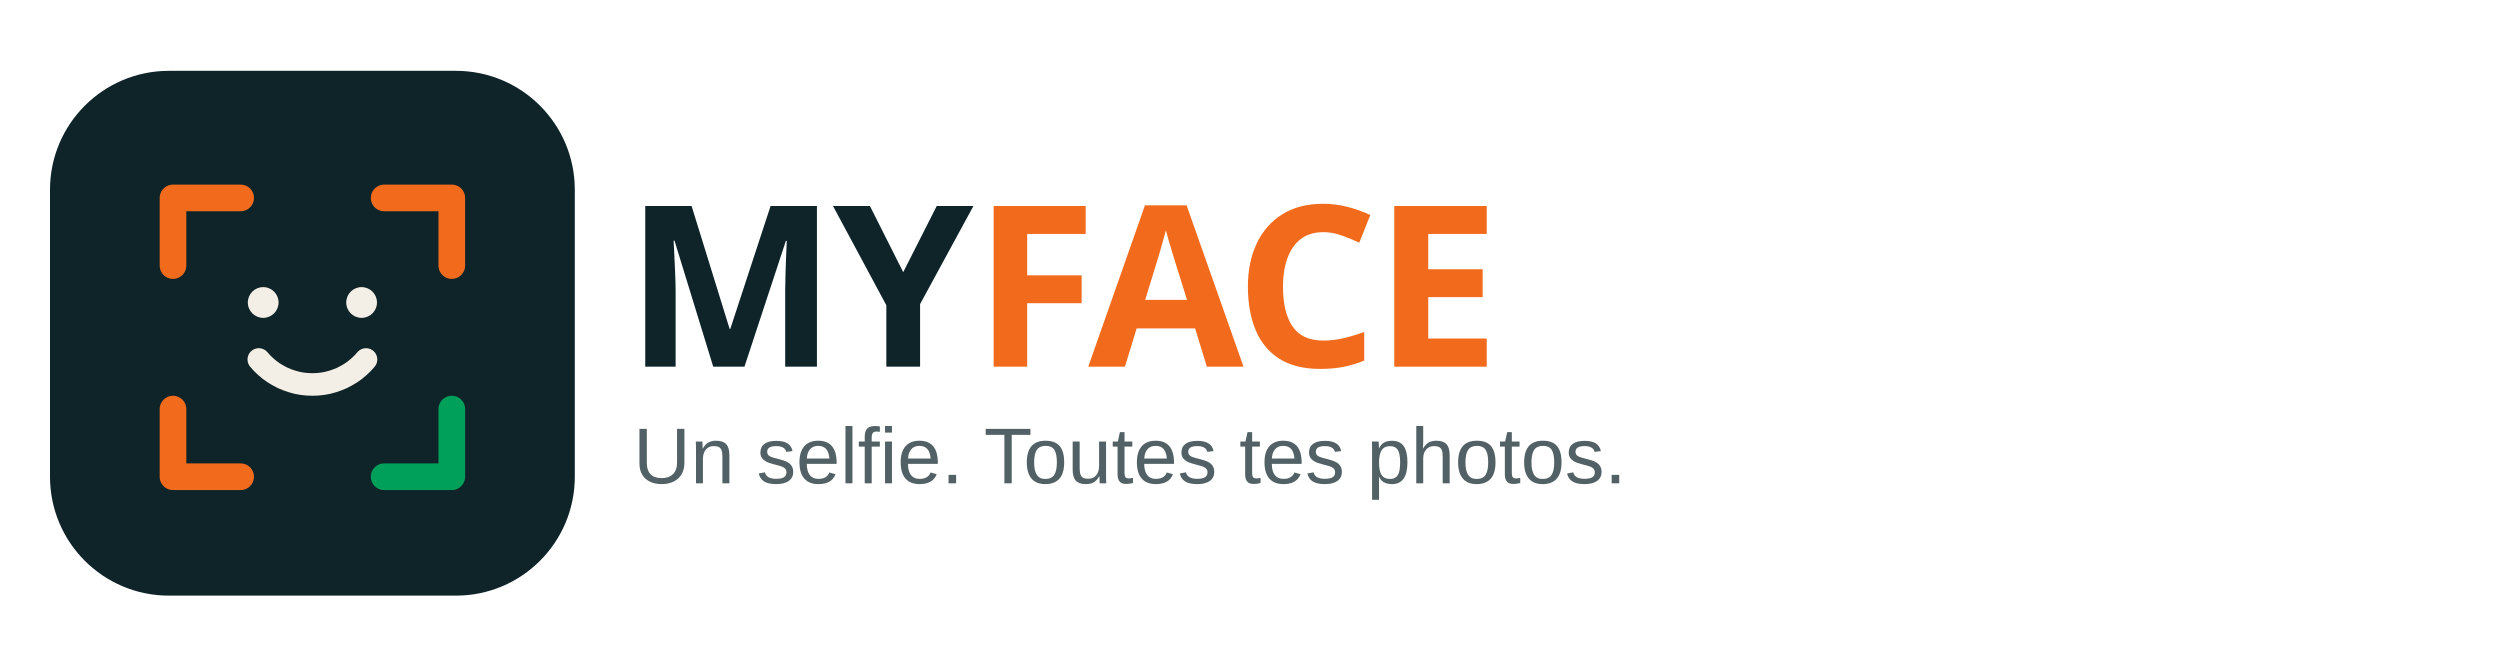
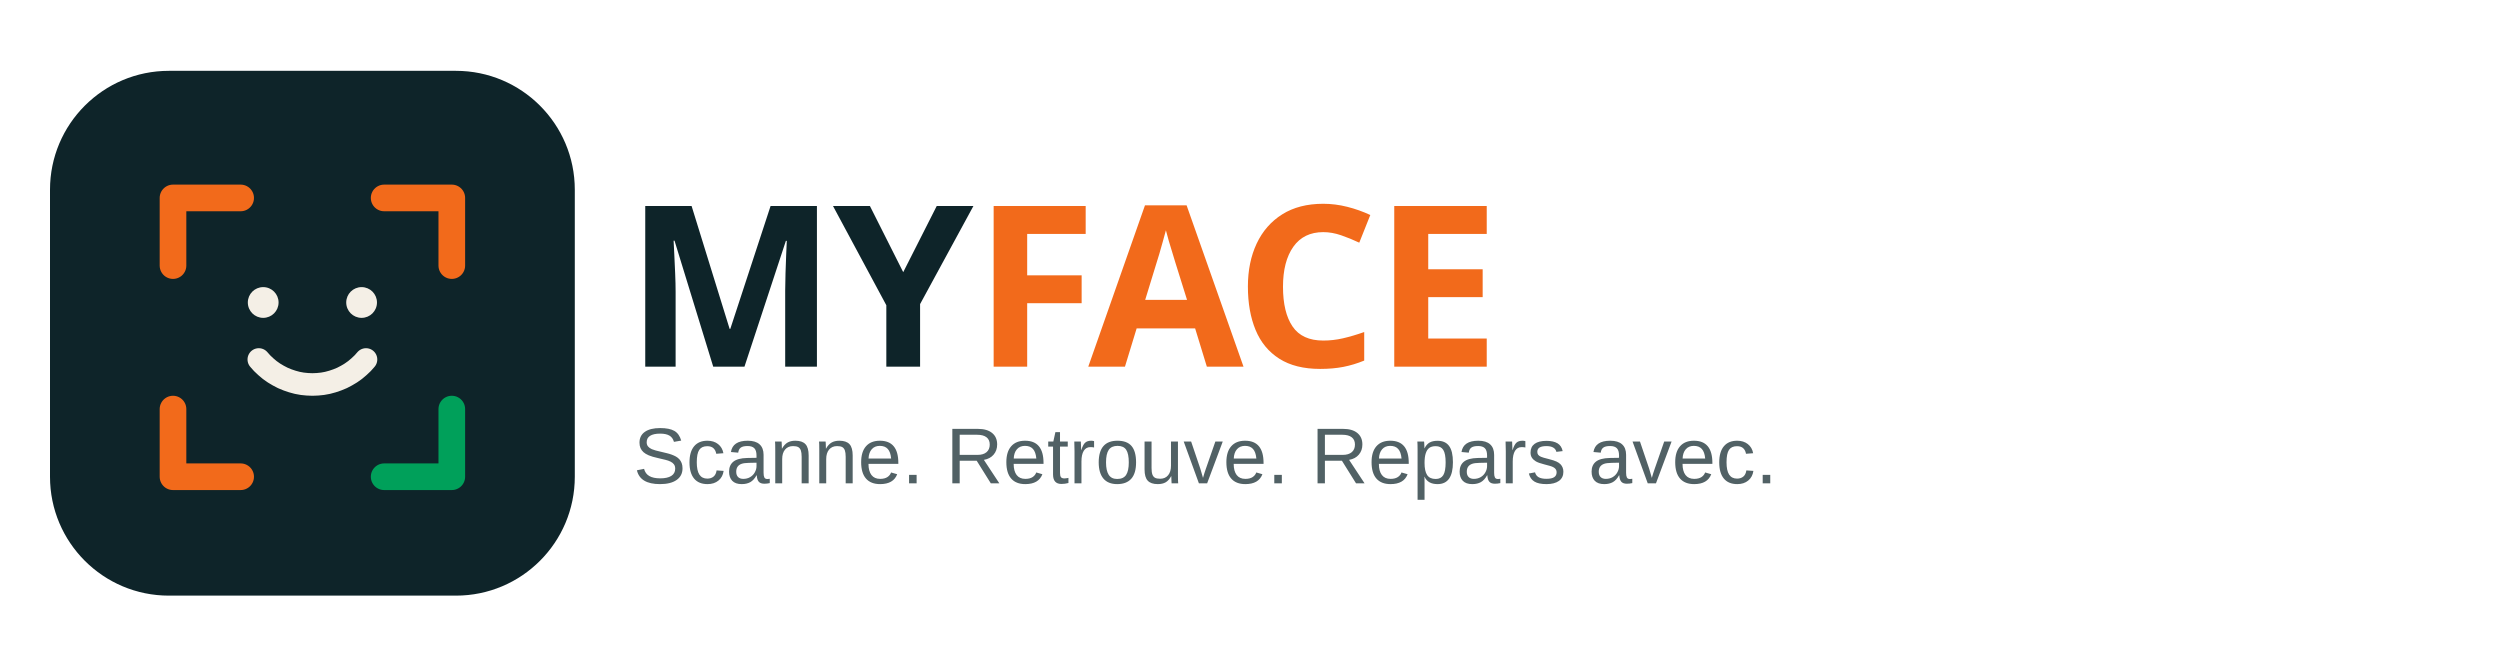
- <svg xmlns="http://www.w3.org/2000/svg" viewBox="0 0 1200 320" width="1200" height="320" role="img" aria-label="MYFACE - Un selfie, toutes tes photos">
+ <svg xmlns="http://www.w3.org/2000/svg" viewBox="0 0 1200 320" width="1200" height="320" role="img" aria-label="MYFACE - Scanne. Retrouve. Repars avec.">
  <g transform="translate(24,34) scale(0.492)">
    <rect width="512" height="512" rx="116" fill="#0E2429" />
    <path d="M120,190 L120,124 L186,124" fill="none" stroke="#F26A1B" stroke-width="26" stroke-linecap="round" stroke-linejoin="round" />
    <path d="M326,124 L392,124 L392,190" fill="none" stroke="#F26A1B" stroke-width="26" stroke-linecap="round" stroke-linejoin="round" />
    <path d="M392,330 L392,396 L326,396" fill="none" stroke="#00A05A" stroke-width="26" stroke-linecap="round" stroke-linejoin="round" />
    <path d="M186,396 L120,396 L120,330" fill="none" stroke="#F26A1B" stroke-width="26" stroke-linecap="round" stroke-linejoin="round" />
    <circle cx="208" cy="226" r="15" fill="#F4EFE6" />
    <circle cx="304" cy="226" r="15" fill="#F4EFE6" />
    <polyline points="308.3,281.6 305.0,285.3 301.4,288.7 297.6,291.9 293.5,294.8 289.3,297.3 284.9,299.6 280.3,301.5 275.6,303.1 270.8,304.4 265.9,305.3 261.0,305.8 256.0,306.0 251.0,305.8 246.1,305.3 241.2,304.4 236.4,303.1 231.7,301.5 227.1,299.6 222.7,297.3 218.5,294.8 214.4,291.9 210.6,288.7 207.0,285.3 203.7,281.6" fill="none" stroke="#F4EFE6" stroke-width="22" stroke-linecap="round" stroke-linejoin="round" />
  </g>
  <text x="300" y="176" font-family="Unbounded, 'Arial Black', Impact, sans-serif" font-weight="700" font-size="108" letter-spacing="-2" fill="#0E2429">MY<tspan fill="#F26A1B">FACE</tspan>
  </text>
-   <text x="304" y="232" font-family="'Public Sans', 'Segoe UI', Arial, sans-serif" font-size="38" font-weight="500" fill="#0E2429" opacity="0.72">Un selfie. Toutes tes photos.</text>
+   <text x="304" y="232" font-family="'Public Sans', 'Segoe UI', Arial, sans-serif" font-size="38" font-weight="500" fill="#0E2429" opacity="0.72">Scanne. Retrouve. Repars avec.</text>
</svg>
